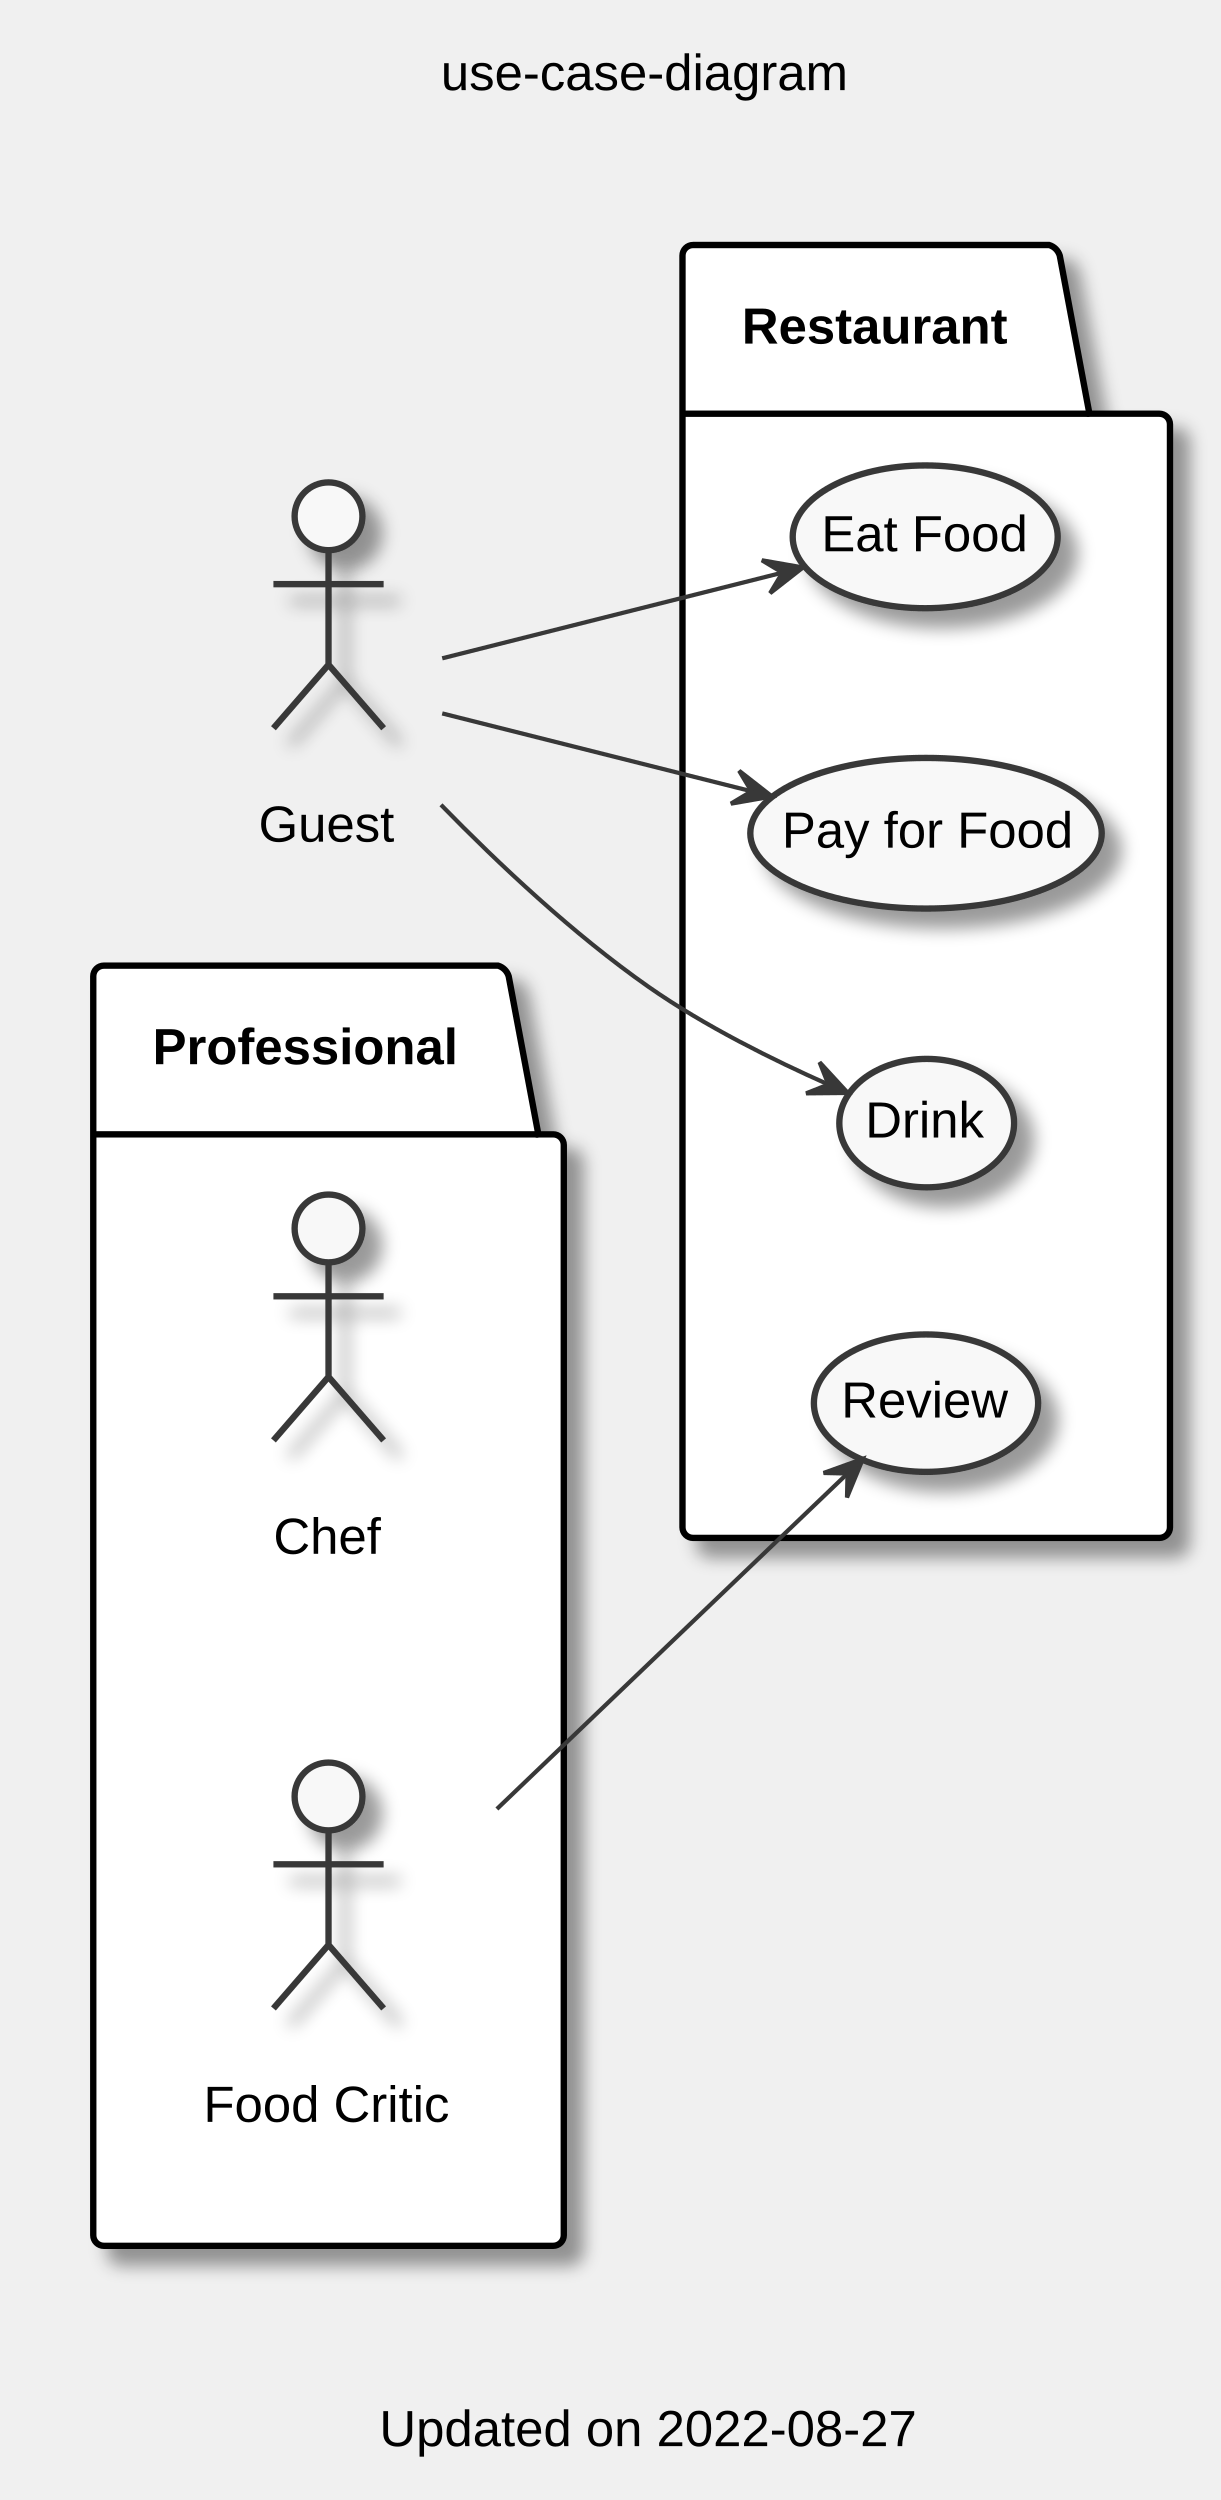
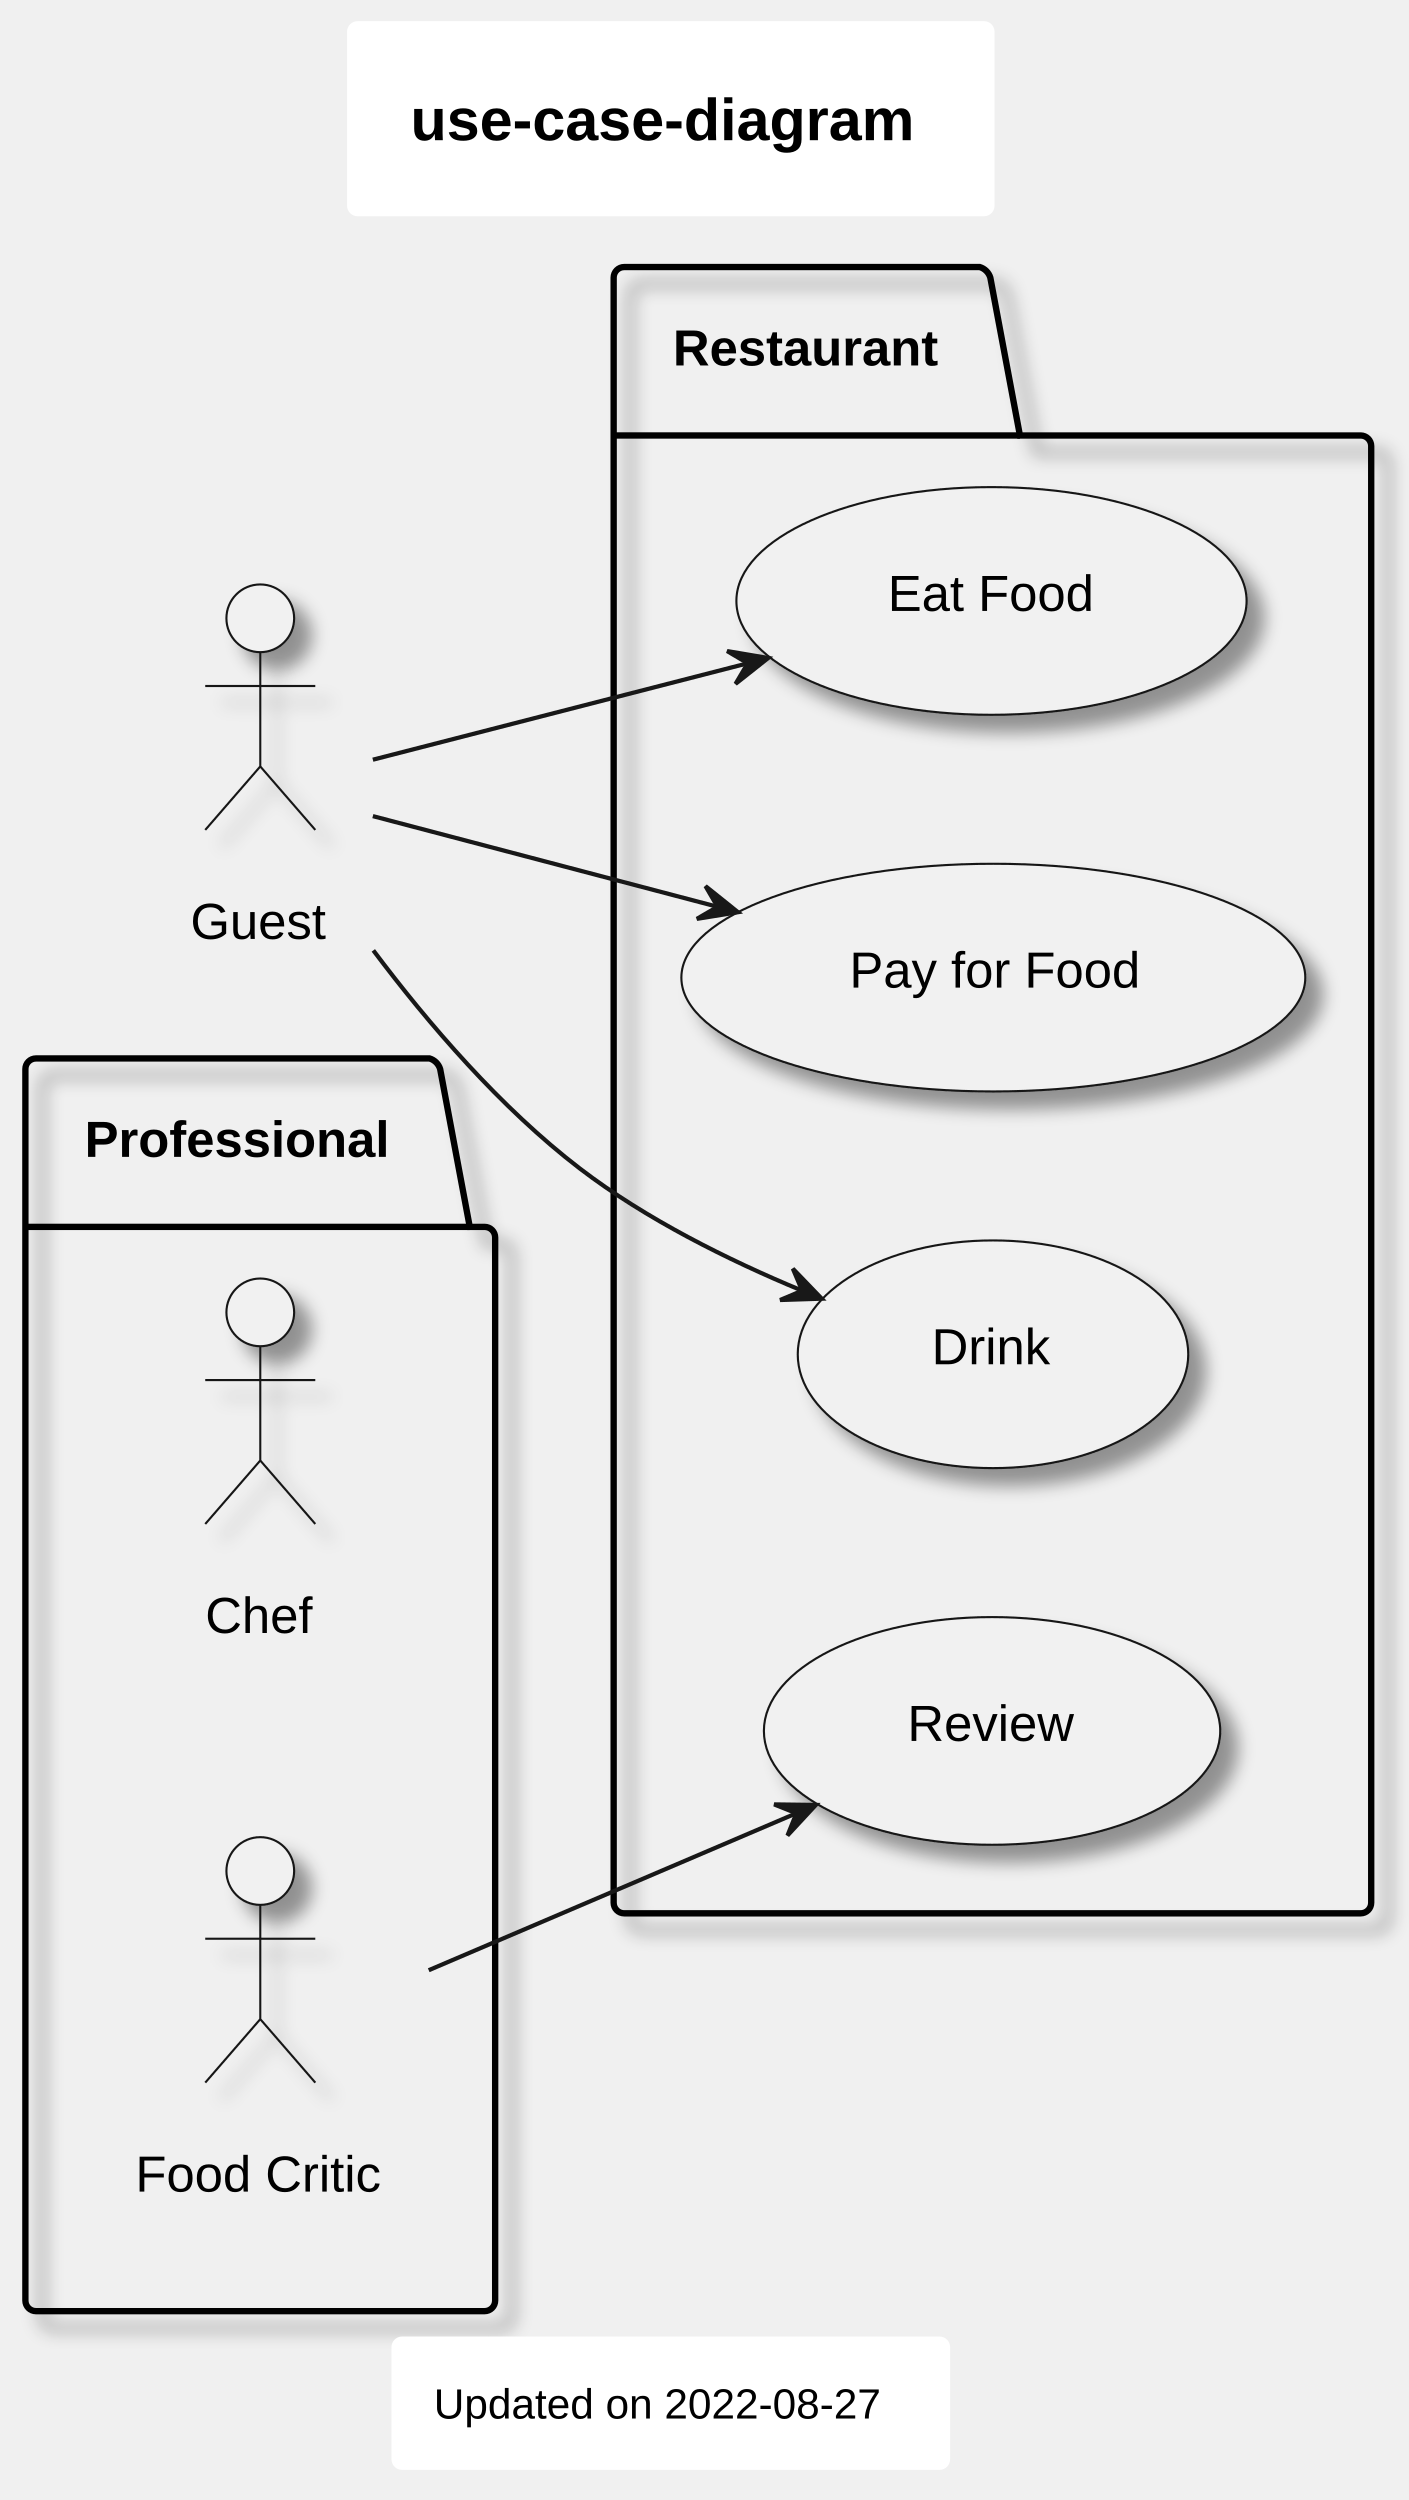
- <svg xmlns="http://www.w3.org/2000/svg" contentScriptType="application/ecmascript" contentStyleType="text/css" height="1843.75px" preserveAspectRatio="none" style="width:900px;height:1843px;" version="1.1" viewBox="0 0 900 1843" width="900px" zoomAndPan="magnify">
+ <svg xmlns="http://www.w3.org/2000/svg" contentStyleType="text/css" height="1846.875px" preserveAspectRatio="none" style="width:1040px;height:1846px;background:#FFFFFF;" version="1.1" viewBox="0 0 1040 1846" width="1040.625px" zoomAndPan="magnify">
  <defs>
    <filter height="300%" id="fdv33yxizzcor" width="300%" x="-1" y="-1">
      <feGaussianBlur result="blurOut" stdDeviation="6.25" />
      <feColorMatrix in="blurOut" result="blurOut2" type="matrix" values="0 0 0 0 0 0 0 0 0 0 0 0 0 0 0 0 0 0 .4 0" />
      <feOffset dx="12.5" dy="12.5" in="blurOut2" result="blurOut3" />
      <feBlend in="SourceGraphic" in2="blurOut3" mode="normal" />
    </filter>
  </defs>
  <g>
-     <text fill="#000000" font-family="Arial" font-size="37.5" lengthAdjust="spacingAndGlyphs" textLength="318.75" x="325" y="66.425">use-case-diagram</text>
-     <path d="M76.562,711.871 L367.188,711.871 A11.719,11.719 0 0 1 375,719.684 L396.875,836.243 L407.812,836.243 A7.812,7.812 0 0 1 415.625,844.055 L415.625,1647.809 A7.812,7.812 0 0 1 407.812,1655.621 L76.562,1655.621 A7.812,7.812 0 0 1 68.75,1647.809 L68.75,719.684 A7.812,7.812 0 0 1 76.562,711.871 " fill="#FFFFFF" filter="url(#fdv33yxizzcor)" style="stroke: #000000; stroke-width: 4.688;" />
-     <line style="stroke: #000000; stroke-width: 4.688;" x1="68.75" x2="396.875" y1="836.243" y2="836.243" />
-     <text fill="#000000" font-family="Arial" font-size="37.5" font-weight="bold" lengthAdjust="spacingAndGlyphs" textLength="225" x="112.5" y="784.546">Professional</text>
-     <path d="M510.938,180.621 L773.438,180.621 A11.719,11.719 0 0 1 781.25,188.434 L803.125,304.993 L854.688,304.993 A7.812,7.812 0 0 1 862.5,312.805 L862.5,1125.934 A7.812,7.812 0 0 1 854.688,1133.746 L510.938,1133.746 A7.812,7.812 0 0 1 503.125,1125.934 L503.125,188.434 A7.812,7.812 0 0 1 510.938,180.621 " fill="#FFFFFF" filter="url(#fdv33yxizzcor)" style="stroke: #000000; stroke-width: 4.688;" />
-     <line style="stroke: #000000; stroke-width: 4.688;" x1="503.125" x2="803.125" y1="304.993" y2="304.993" />
-     <text fill="#000000" font-family="Arial" font-size="37.5" font-weight="bold" lengthAdjust="spacingAndGlyphs" textLength="196.875" x="546.875" y="253.296">Restaurant</text>
-     <ellipse cx="242.188" cy="905.621" fill="#F8F8F8" filter="url(#fdv33yxizzcor)" rx="25" ry="25" style="stroke: #383838; stroke-width: 4.688;" />
-     <path d="M242.188,930.621 L242.188,1014.996 M201.562,955.621 L282.812,955.621 M242.188,1014.996 L201.562,1061.871 M242.188,1014.996 L282.812,1061.871 " fill="none" filter="url(#fdv33yxizzcor)" style="stroke: #383838; stroke-width: 4.688;" />
-     <text fill="#000000" font-family="Arial" font-size="37.5" lengthAdjust="spacingAndGlyphs" textLength="81.25" x="201.562" y="1145.483">Chef</text>
-     <ellipse cx="242.188" cy="1324.371" fill="#F8F8F8" filter="url(#fdv33yxizzcor)" rx="25" ry="25" style="stroke: #383838; stroke-width: 4.688;" />
-     <path d="M242.188,1349.371 L242.188,1433.746 M201.562,1374.371 L282.812,1374.371 M242.188,1433.746 L201.562,1480.621 M242.188,1433.746 L282.812,1480.621 " fill="none" filter="url(#fdv33yxizzcor)" style="stroke: #383838; stroke-width: 4.688;" />
-     <text fill="#000000" font-family="Arial" font-size="37.5" lengthAdjust="spacingAndGlyphs" textLength="184.375" x="150" y="1564.233">Food Critic</text>
-     <ellipse cx="682.063" cy="395.755" fill="#F8F8F8" filter="url(#fdv33yxizzcor)" rx="97.688" ry="52.634" style="stroke: #383838; stroke-width: 4.688;" />
-     <text fill="#000000" font-family="Arial" font-size="37.5" lengthAdjust="spacingAndGlyphs" textLength="153.125" x="605.501" y="406.379">Eat Food</text>
-     <ellipse cx="682.668" cy="614.275" fill="#F8F8F8" filter="url(#fdv33yxizzcor)" rx="129.543" ry="55.529" style="stroke: #383838; stroke-width: 4.688;" />
-     <text fill="#000000" font-family="Arial" font-size="37.5" lengthAdjust="spacingAndGlyphs" textLength="212.5" x="576.418" y="624.898">Pay for Food</text>
-     <ellipse cx="683.173" cy="827.967" fill="#F8F8F8" filter="url(#fdv33yxizzcor)" rx="64.423" ry="47.346" style="stroke: #383838; stroke-width: 4.688;" />
-     <text fill="#000000" font-family="Arial" font-size="37.5" lengthAdjust="spacingAndGlyphs" textLength="90.625" x="637.86" y="838.59">Drink</text>
-     <ellipse cx="682.663" cy="1034.406" fill="#F8F8F8" filter="url(#fdv33yxizzcor)" rx="82.663" ry="50.659" style="stroke: #383838; stroke-width: 4.688;" />
-     <text fill="#000000" font-family="Arial" font-size="37.5" lengthAdjust="spacingAndGlyphs" textLength="125" x="620.163" y="1045.029">Review</text>
-     <ellipse cx="242.188" cy="380.621" fill="#F8F8F8" filter="url(#fdv33yxizzcor)" rx="25" ry="25" style="stroke: #383838; stroke-width: 4.688;" />
-     <path d="M242.188,405.621 L242.188,489.996 M201.562,430.621 L282.812,430.621 M242.188,489.996 L201.562,536.871 M242.188,489.996 L282.812,536.871 " fill="none" filter="url(#fdv33yxizzcor)" style="stroke: #383838; stroke-width: 4.688;" />
-     <text fill="#000000" font-family="Arial" font-size="37.5" lengthAdjust="spacingAndGlyphs" textLength="103.125" x="190.625" y="620.483">Guest</text>
-     <path d="M366.312,1333.59 C450.906,1252.653 559.906,1148.34 624.531,1086.496 " fill="none" id="foodCritic-&gt;review" style="stroke: #383838; stroke-width: 3.125;" />
-     <polygon fill="#383838" points="636.094,1075.465,607.129,1085.873,624.803,1086.265,624.41,1103.939,636.094,1075.465" style="stroke: #383838; stroke-width: 3.125;" />
-     <path d="M326,485.309 C396.531,467.528 499.406,441.653 576.031,422.34 " fill="none" id="guest-&gt;eatFood" style="stroke: #383838; stroke-width: 3.125;" />
-     <polygon fill="#383838" points="591.969,418.34,561.652,413.035,576.81,422.13,567.715,437.288,591.969,418.34" style="stroke: #383838; stroke-width: 3.125;" />
-     <path d="M326,525.934 C389.906,542.028 480.312,564.809 553.75,583.278 " fill="none" id="guest-&gt;playForFood" style="stroke: #383838; stroke-width: 3.125;" />
-     <polygon fill="#383838" points="569.125,587.153,544.871,568.205,553.966,583.363,538.808,592.458,569.125,587.153" style="stroke: #383838; stroke-width: 3.125;" />
-     <path d="M325.094,593.309 C367.75,637.059 422.781,688.746 478.125,727.496 C519.438,756.434 570.375,781.621 610.688,799.496 " fill="none" id="guest-&gt;drink" style="stroke: #383838; stroke-width: 3.125;" />
-     <polygon fill="#383838" points="625.031,805.715,604.189,783.068,610.693,799.506,594.255,806.01,625.031,805.715" style="stroke: #383838; stroke-width: 3.125;" />
-     <text fill="#000000" font-family="Arial" font-size="37.5" lengthAdjust="spacingAndGlyphs" textLength="409.375" x="279.688" y="1803.296">Updated on 2022-08-27</text>
+     <rect fill="#FFFFFF" height="144.058" rx="7.812" ry="7.812" style="stroke:#00000000;stroke-width:3.125;" width="478.125" x="256.25" y="15.625" />
+     <text fill="#000000" font-family="Arial" font-size="43.75" font-weight="bold" lengthAdjust="spacing" textLength="384.375" x="303.125" y="103.537">use-case-diagram</text>
+     <g id="cluster_Professional">
+       <path d="M26.562,781.558 L317.188,781.558 A11.719,11.719 0 0 1 325,789.371 L346.875,905.93 L357.812,905.93 A7.812,7.812 0 0 1 365.625,913.742 L365.625,1698.746 A7.812,7.812 0 0 1 357.812,1706.558 L26.562,1706.558 A7.812,7.812 0 0 1 18.75,1698.746 L18.75,789.371 A7.812,7.812 0 0 1 26.562,781.558 " filter="url(#fdv33yxizzcor)" style="stroke:#000000;stroke-width:4.688;fill:none;" />
+       <line style="stroke:#000000;stroke-width:4.688;fill:none;" x1="18.75" x2="346.875" y1="905.93" y2="905.93" />
+       <text fill="#000000" font-family="Arial" font-size="37.5" font-weight="bold" lengthAdjust="spacing" textLength="225" x="62.5" y="854.233">Professional</text>
+     </g>
+     <g id="cluster_Restaurant">
+       <path d="M460.938,197.183 L723.438,197.183 A11.719,11.719 0 0 1 731.25,204.996 L753.125,321.555 L1004.688,321.555 A7.812,7.812 0 0 1 1012.5,329.367 L1012.5,1404.996 A7.812,7.812 0 0 1 1004.688,1412.808 L460.938,1412.808 A7.812,7.812 0 0 1 453.125,1404.996 L453.125,204.996 A7.812,7.812 0 0 1 460.938,197.183 " filter="url(#fdv33yxizzcor)" style="stroke:#000000;stroke-width:4.688;fill:none;" />
+       <line style="stroke:#000000;stroke-width:4.688;fill:none;" x1="453.125" x2="753.125" y1="321.555" y2="321.555" />
+       <text fill="#000000" font-family="Arial" font-size="37.5" font-weight="bold" lengthAdjust="spacing" textLength="196.875" x="496.875" y="269.858">Restaurant</text>
+     </g>
+     <g id="elem_chef">
+       <ellipse cx="192.188" cy="969.058" fill="#F1F1F1" filter="url(#fdv33yxizzcor)" rx="25" ry="25" style="stroke:#181818;stroke-width:1.562;" />
+       <path d="M192.188,994.058 L192.188,1078.433 M151.562,1019.058 L232.812,1019.058 M192.188,1078.433 L151.562,1125.308 M192.188,1078.433 L232.812,1125.308 " fill="none" filter="url(#fdv33yxizzcor)" style="stroke:#181818;stroke-width:1.562;" />
+       <text fill="#000000" font-family="Arial" font-size="37.5" lengthAdjust="spacing" textLength="81.25" x="151.562" y="1205.795">Chef</text>
+     </g>
+     <g id="elem_foodCritic">
+       <ellipse cx="192.188" cy="1381.558" fill="#F1F1F1" filter="url(#fdv33yxizzcor)" rx="25" ry="25" style="stroke:#181818;stroke-width:1.562;" />
+       <path d="M192.188,1406.558 L192.188,1490.933 M151.562,1431.558 L232.812,1431.558 M192.188,1490.933 L151.562,1537.808 M192.188,1490.933 L232.812,1537.808 " fill="none" filter="url(#fdv33yxizzcor)" style="stroke:#181818;stroke-width:1.562;" />
+       <text fill="#000000" font-family="Arial" font-size="37.5" lengthAdjust="spacing" textLength="184.375" x="100" y="1618.295">Food Critic</text>
+     </g>
+     <g id="elem_eatFood">
+       <ellipse cx="732.111" cy="443.744" fill="#F1F1F1" filter="url(#fdv33yxizzcor)" rx="188.361" ry="84.061" style="stroke:#181818;stroke-width:1.562;" />
+       <text fill="#000000" font-family="Arial" font-size="37.5" lengthAdjust="spacing" textLength="153.125" x="655.549" y="451.108">Eat Food</text>
+     </g>
+     <g id="elem_playForFood">
+       <ellipse cx="733.471" cy="721.869" fill="#F1F1F1" filter="url(#fdv33yxizzcor)" rx="230.346" ry="84.061" style="stroke:#181818;stroke-width:1.562;" />
+       <text fill="#000000" font-family="Arial" font-size="37.5" lengthAdjust="spacing" textLength="212.5" x="627.221" y="729.233">Pay for Food</text>
+     </g>
+     <g id="elem_drink">
+       <ellipse cx="733.23" cy="999.994" fill="#F1F1F1" filter="url(#fdv33yxizzcor)" rx="144.167" ry="84.061" style="stroke:#181818;stroke-width:1.562;" />
+       <text fill="#000000" font-family="Arial" font-size="37.5" lengthAdjust="spacing" textLength="90.625" x="687.917" y="1007.358">Drink</text>
+     </g>
+     <g id="elem_review">
+       <ellipse cx="732.537" cy="1278.119" fill="#F1F1F1" filter="url(#fdv33yxizzcor)" rx="168.474" ry="84.061" style="stroke:#181818;stroke-width:1.562;" />
+       <text fill="#000000" font-family="Arial" font-size="37.5" lengthAdjust="spacing" textLength="125" x="670.037" y="1285.483">Review</text>
+     </g>
+     <g id="elem_guest">
+       <ellipse cx="192.188" cy="456.558" fill="#F1F1F1" filter="url(#fdv33yxizzcor)" rx="25" ry="25" style="stroke:#181818;stroke-width:1.562;" />
+       <path d="M192.188,481.558 L192.188,565.933 M151.562,506.558 L232.812,506.558 M192.188,565.933 L151.562,612.808 M192.188,565.933 L232.812,612.808 " fill="none" filter="url(#fdv33yxizzcor)" style="stroke:#181818;stroke-width:1.562;" />
+       <text fill="#000000" font-family="Arial" font-size="37.5" lengthAdjust="spacing" textLength="103.125" x="140.625" y="693.295">Guest</text>
+     </g>
+     <g id="link_foodCritic_review">
+       <path d="M316.562,1454.808 C397.219,1420.371 503.406,1375.027 587.938,1338.933 " fill="none" id="foodCritic-to-review" style="stroke:#181818;stroke-width:3.125;" />
+       <polygon fill="#181818" points="602.406,1332.777,571.631,1332.367,588.045,1338.932,581.479,1355.345,602.406,1332.777" style="stroke:#181818;stroke-width:3.125;" />
+     </g>
+     <g id="link_guest_eatFood">
+       <path d="M275.312,560.965 C347.969,542.277 457.75,514.027 551.219,489.996 " fill="none" id="guest-to-eatFood" style="stroke:#181818;stroke-width:3.125;" />
+       <polygon fill="#181818" points="567.25,485.871,536.9,480.754,552.115,489.755,543.115,504.97,567.25,485.871" style="stroke:#181818;stroke-width:3.125;" />
+     </g>
+     <g id="link_guest_playForFood">
+       <path d="M275.312,602.621 C342.469,620.277 441.344,646.308 529.719,669.558 " fill="none" id="guest-to-playForFood" style="stroke:#181818;stroke-width:3.125;" />
+       <polygon fill="#181818" points="544.938,673.558,520.923,654.309,529.827,669.58,514.557,678.485,544.938,673.558" style="stroke:#181818;stroke-width:3.125;" />
+     </g>
+     <g id="link_guest_drink">
+       <path d="M275.656,701.777 C316.469,756.152 369.75,818.09 428.125,862.808 C476.969,900.215 537.656,930.371 591.719,952.808 " fill="none" id="guest-to-drink" style="stroke:#181818;stroke-width:3.125;" />
+       <polygon fill="#181818" points="606.781,958.933,585.427,936.769,592.305,953.053,576.02,959.931,606.781,958.933" style="stroke:#181818;stroke-width:3.125;" />
+     </g>
+     <rect fill="#FFFFFF" height="98.434" rx="7.812" ry="7.812" style="stroke:#00000000;stroke-width:3.125;" width="412.5" x="289.062" y="1725.308" />
+     <text fill="#000000" font-family="Arial" font-size="31.25" lengthAdjust="spacing" textLength="350" x="320.312" y="1785.87">Updated on 2022-08-27</text>
  </g>
</svg>
